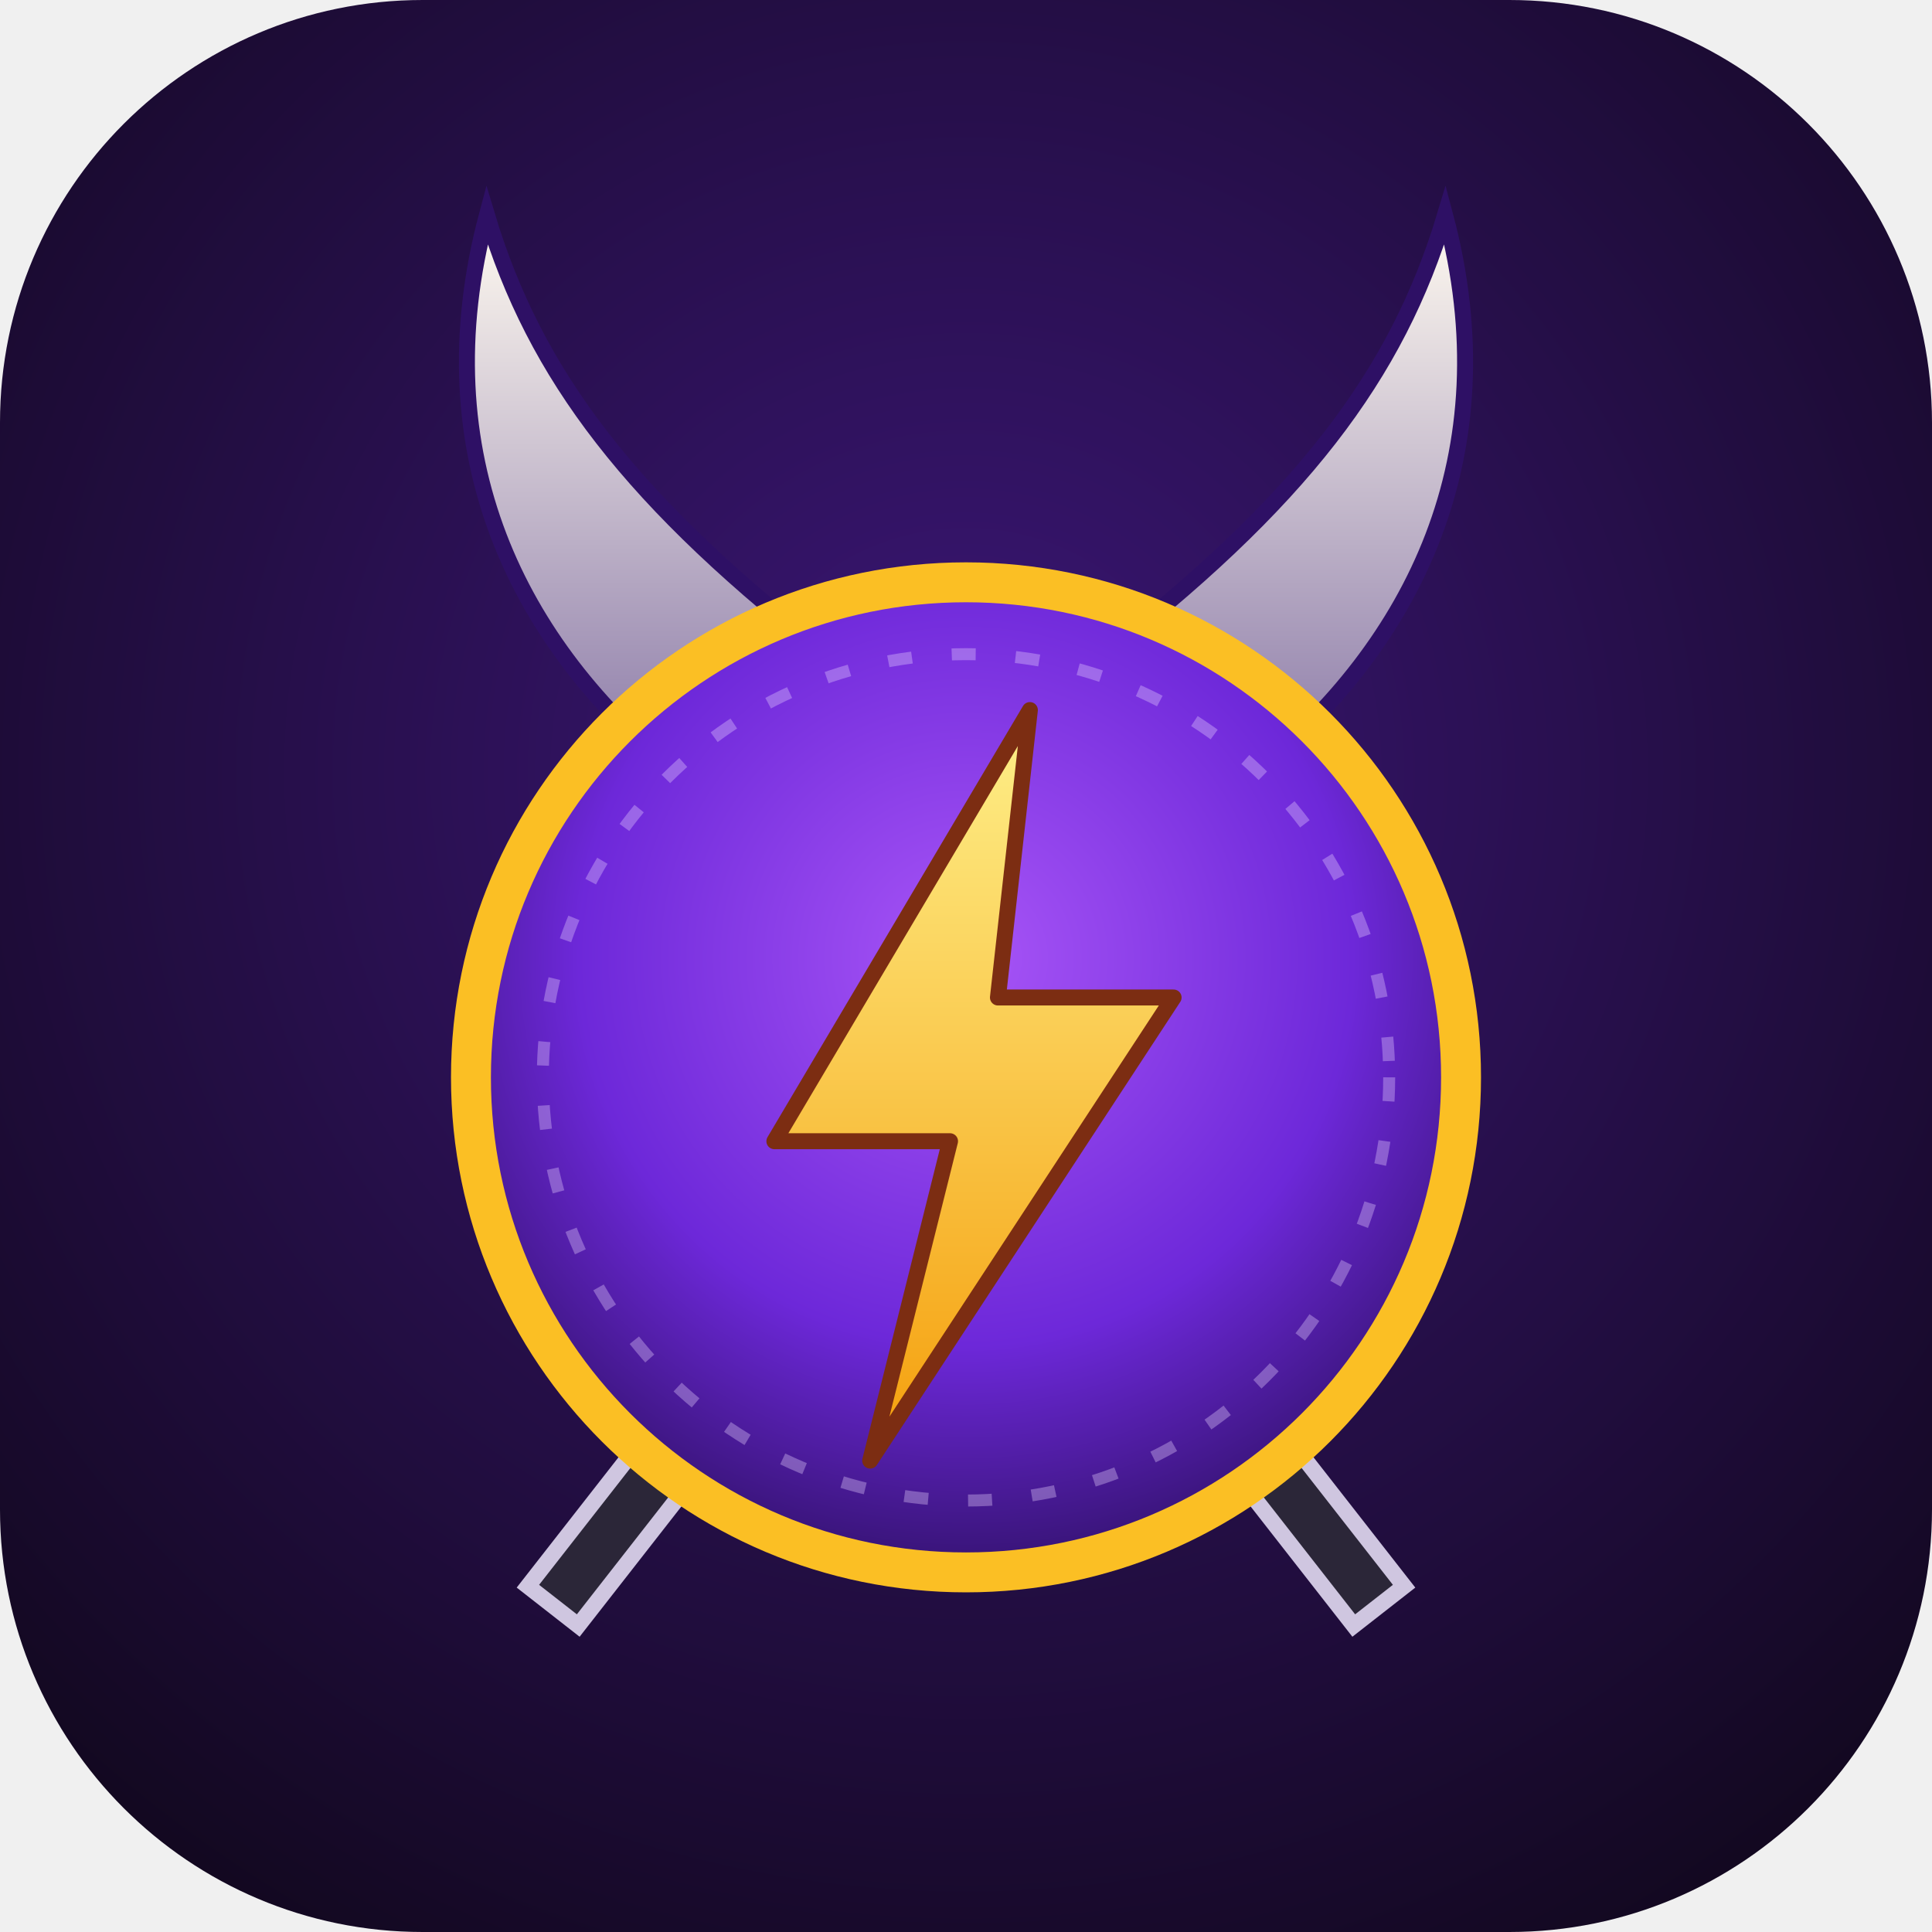
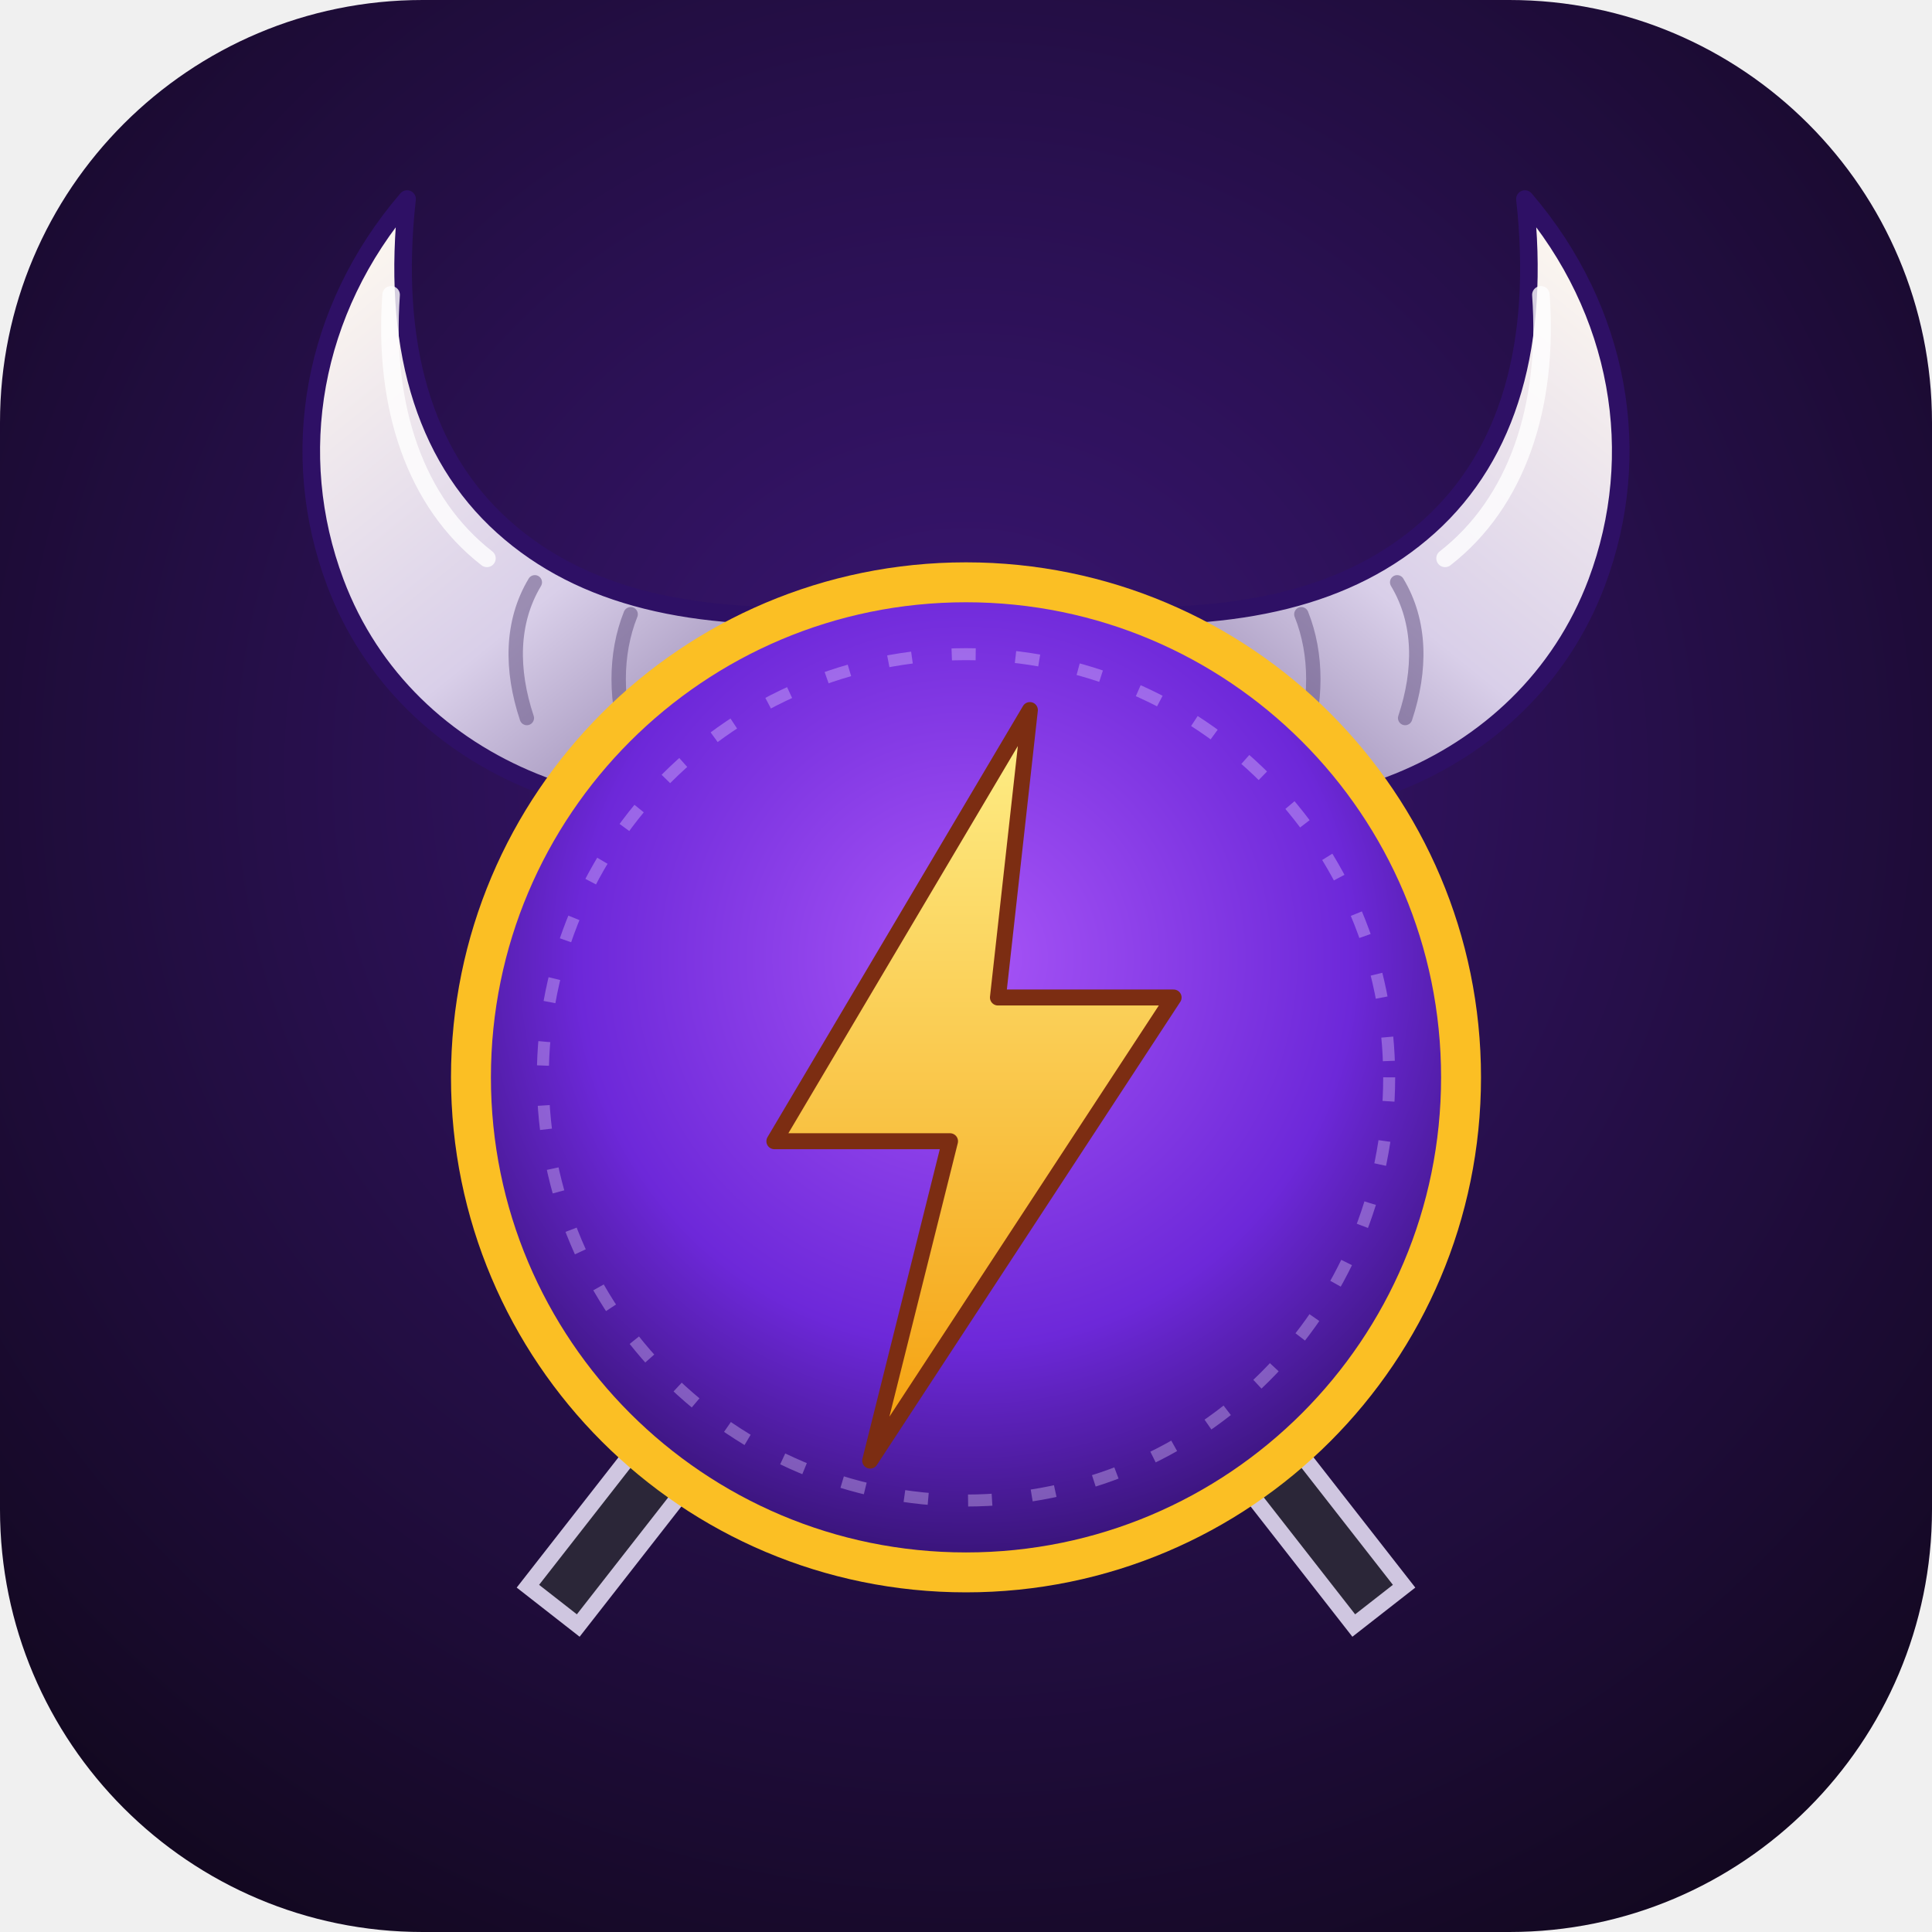
<svg xmlns="http://www.w3.org/2000/svg" viewBox="0 0 512 512">
  <defs>
    <radialGradient id="ibk1" cx="50%" cy="40%" r="70%">
      <stop offset="0" stop-color="#3b1676" />
      <stop offset="1" stop-color="#12081f" />
    </radialGradient>
  </defs>
  <rect width="512" height="512" rx="112" fill="url(#ibk1)" />
  <g transform="translate(256 258) scale(2.116) translate(-100 -99)">
    <defs>
      <radialGradient id="cgk1" cx="50%" cy="38%" r="65%">
        <stop offset="0" stop-color="#a855f7" />
        <stop offset=".6" stop-color="#6d28d9" />
        <stop offset="1" stop-color="#2e1065" />
      </radialGradient>
-       <linearGradient id="chk1" x1="0" y1="1" x2="0" y2="0">
+       <linearGradient id="chk1" x1=".8" y1="1" x2=".1" y2="0">
        <stop offset="0" stop-color="#8b7aa8" />
+         <stop offset=".4" stop-color="#d9cfe9" />
        <stop offset="1" stop-color="#fffaf0" />
      </linearGradient>
      <linearGradient id="cbk1" x1="0" y1="0" x2="0" y2="1">
        <stop offset="0" stop-color="#fef08a" />
        <stop offset="1" stop-color="#f59e0b" />
      </linearGradient>
    </defs>
    <g transform="rotate(-38 100 112)">
      <path d="M96 196L96 120C92 96 90 60 100 34C110 60 108 96 104 120L104 196Z" fill="#2b2638" stroke="#cfc6e0" stroke-width="2" />
      <path d="M92 70l-6 3 6 3M92 88l-6 3 6 3M108 70l6 3-6 3M108 88l6 3-6 3M93 52l-5 3 5 3M107 52l5 3-5 3" fill="#cfc6e0" />
    </g>
    <g transform="rotate(38 100 112)">
      <path d="M96 196L96 120C92 96 90 60 100 34C110 60 108 96 104 120L104 196Z" fill="#2b2638" stroke="#cfc6e0" stroke-width="2" />
      <path d="M92 70l-6 3 6 3M92 88l-6 3 6 3M108 70l6 3-6 3M108 88l6 3-6 3M93 52l-5 3 5 3M107 52l5 3-5 3" fill="#cfc6e0" />
    </g>
-     <path d="M64 74C44 58 32 34 40 4C46 24 58 40 84 60Z" fill="url(#chk1)" stroke="#2e1065" stroke-width="2" />
+     <path d="M82 76C58 84 30 74 21 50C15 34 18 16 30 2C28 20 32 34 42 43C52 52 66 55 84 54Z" fill="url(#chk1)" stroke="#2e1065" stroke-width="2.2" stroke-linejoin="round" />
+     <path d="M28 14C27 28 31 40 40 47" stroke="#fff" stroke-opacity=".8" stroke-width="2.2" fill="none" stroke-linecap="round" />
+     <path d="M58 54c-2 5-2 11 0 17M46 50c-3 5-3 11-1 17" stroke="#5d4a7c" stroke-opacity=".5" stroke-width="1.8" fill="none" stroke-linecap="round" />
    <g transform="translate(200 0) scale(-1 1)">
-       <path d="M64 74C44 58 32 34 40 4C46 24 58 40 84 60Z" fill="url(#chk1)" stroke="#2e1065" stroke-width="2" />
+       <path d="M82 76C58 84 30 74 21 50C15 34 18 16 30 2C28 20 32 34 42 43C52 52 66 55 84 54Z" fill="url(#chk1)" stroke="#2e1065" stroke-width="2.2" stroke-linejoin="round" />
+       <path d="M28 14C27 28 31 40 40 47" stroke="#fff" stroke-opacity=".8" stroke-width="2.2" fill="none" stroke-linecap="round" />
+       <path d="M58 54c-2 5-2 11 0 17M46 50c-3 5-3 11-1 17" stroke="#5d4a7c" stroke-opacity=".5" stroke-width="1.8" fill="none" stroke-linecap="round" />
    </g>
    <circle cx="100" cy="112" r="62" fill="url(#cgk1)" stroke="#fbbf24" stroke-width="5" />
    <circle cx="100" cy="112" r="53" fill="none" stroke="#e9d5ff" stroke-opacity=".35" stroke-width="1.5" stroke-dasharray="3 5" />
    <path d="M108 66L76 120H98L88 160L126 102H104Z" fill="url(#cbk1)" stroke="#7c2d12" stroke-width="2" stroke-linejoin="round" />
  </g>
</svg>
